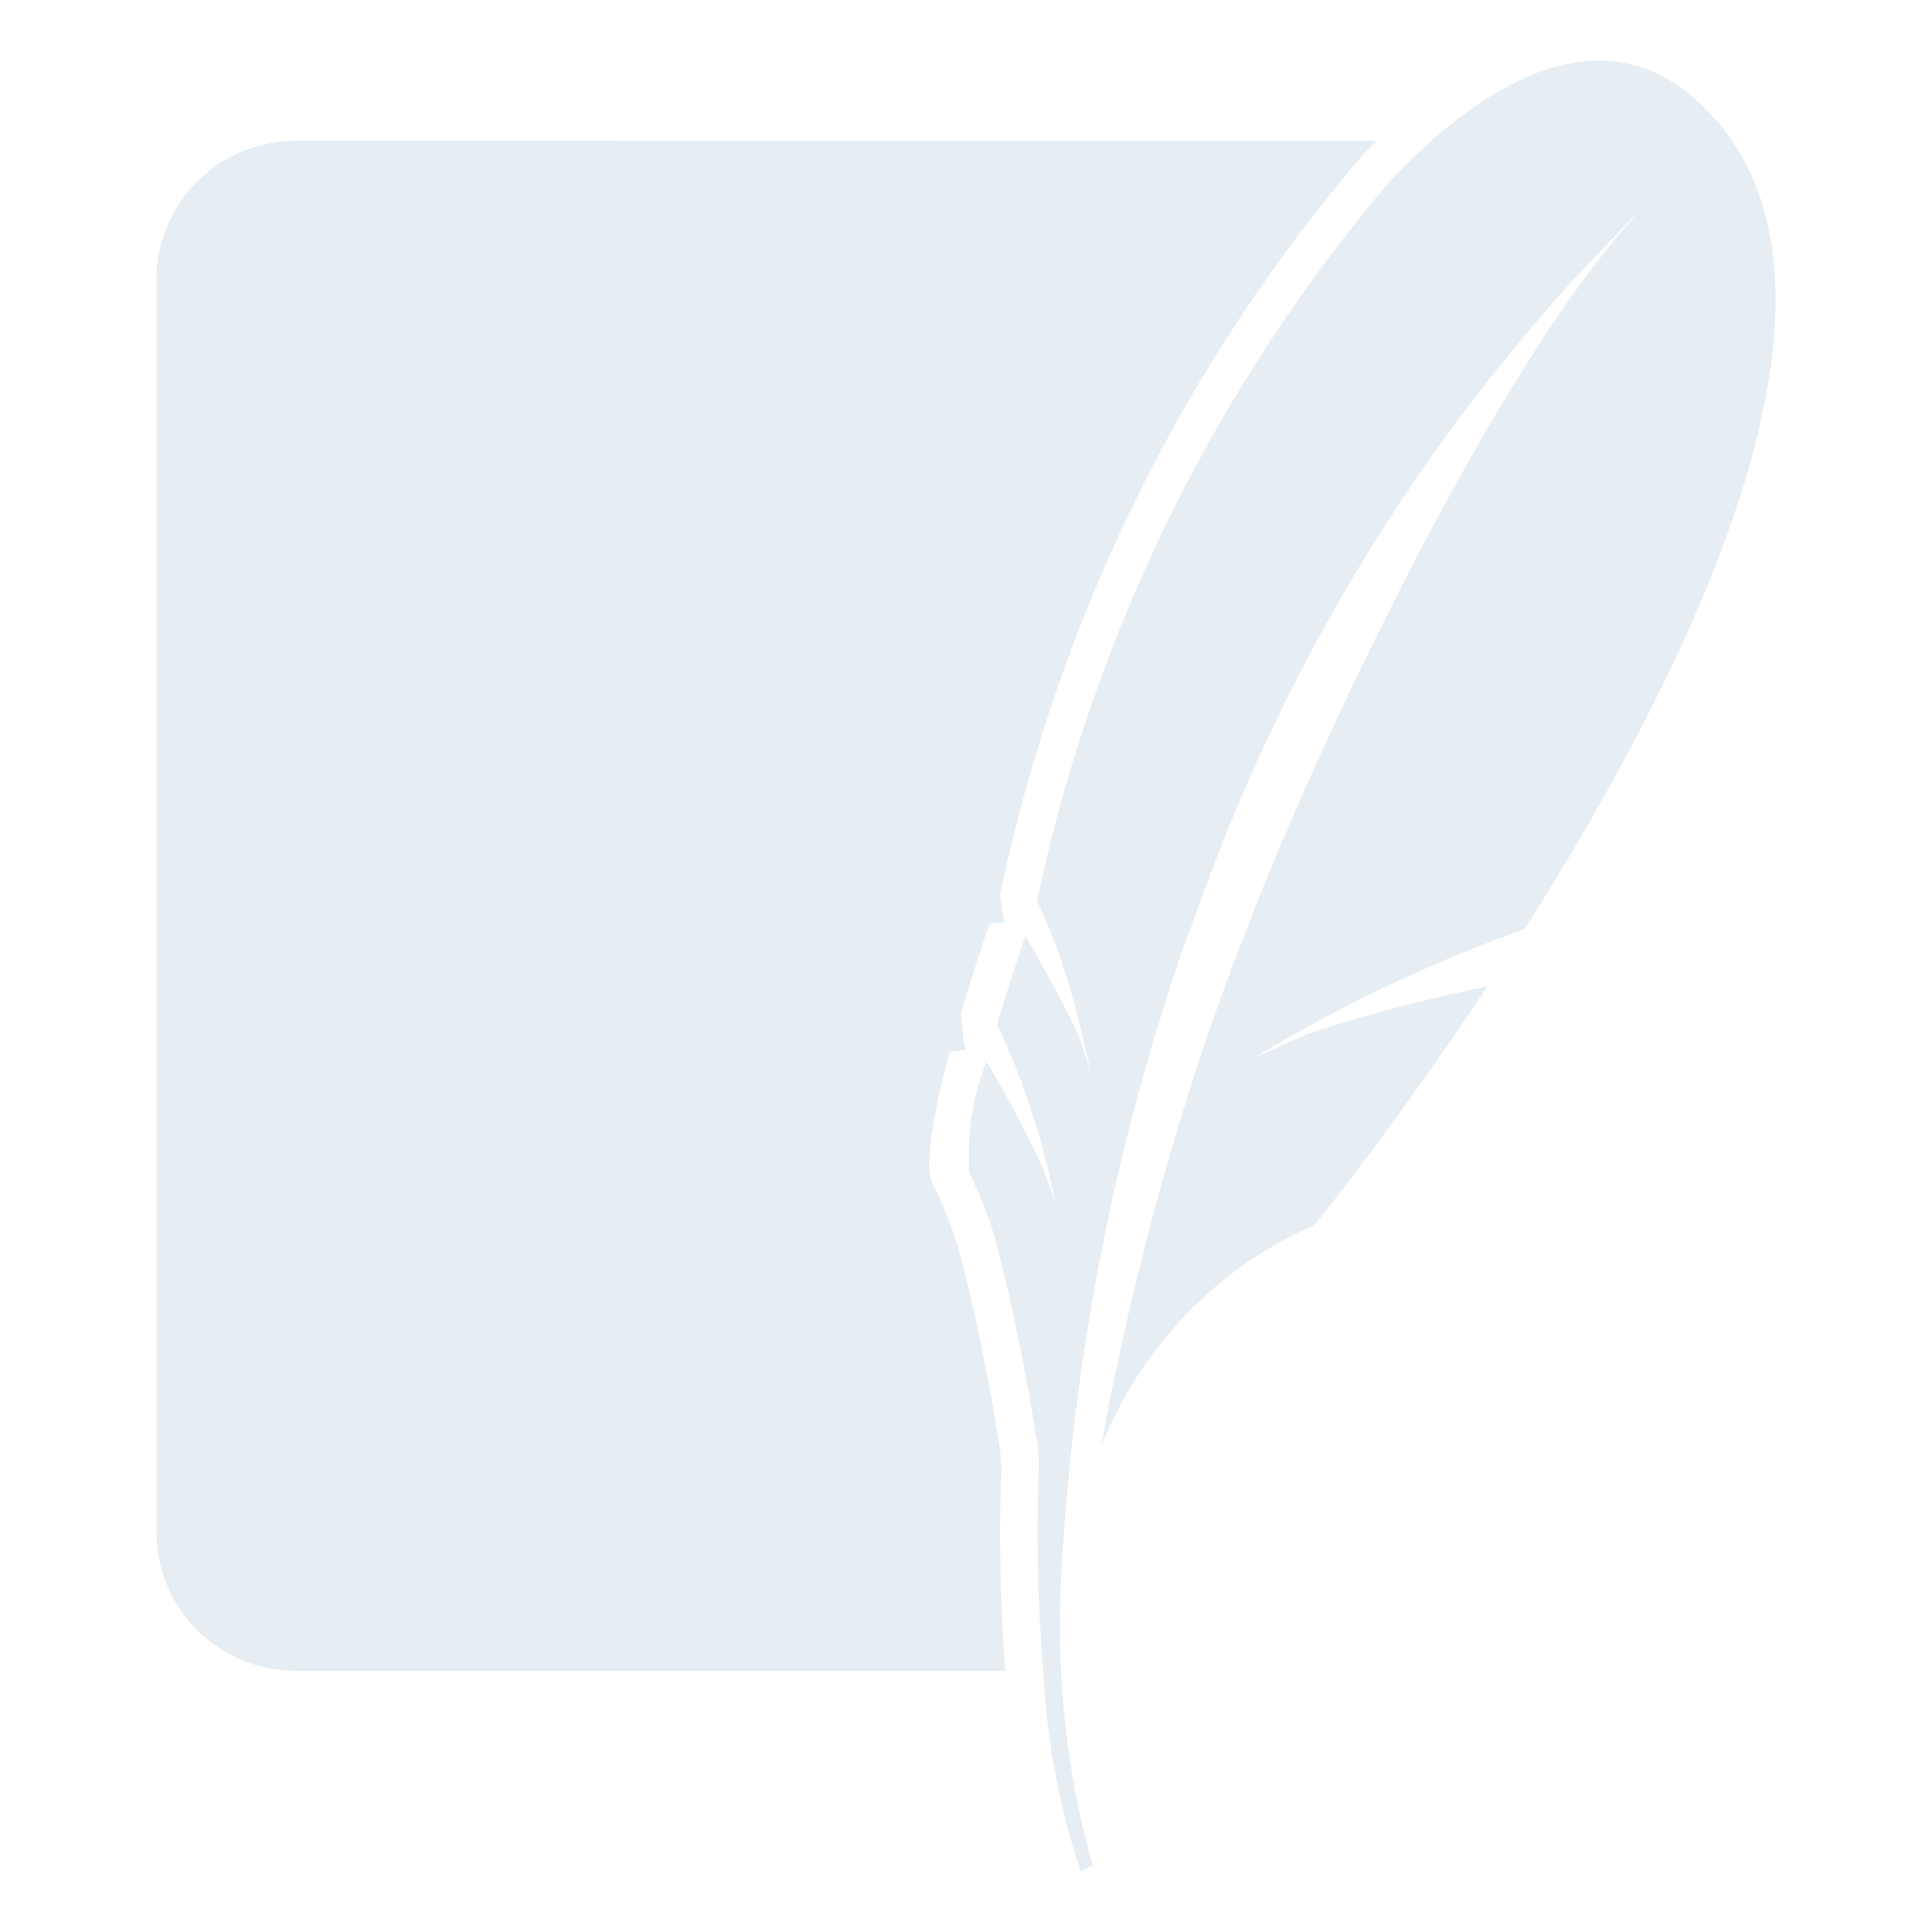
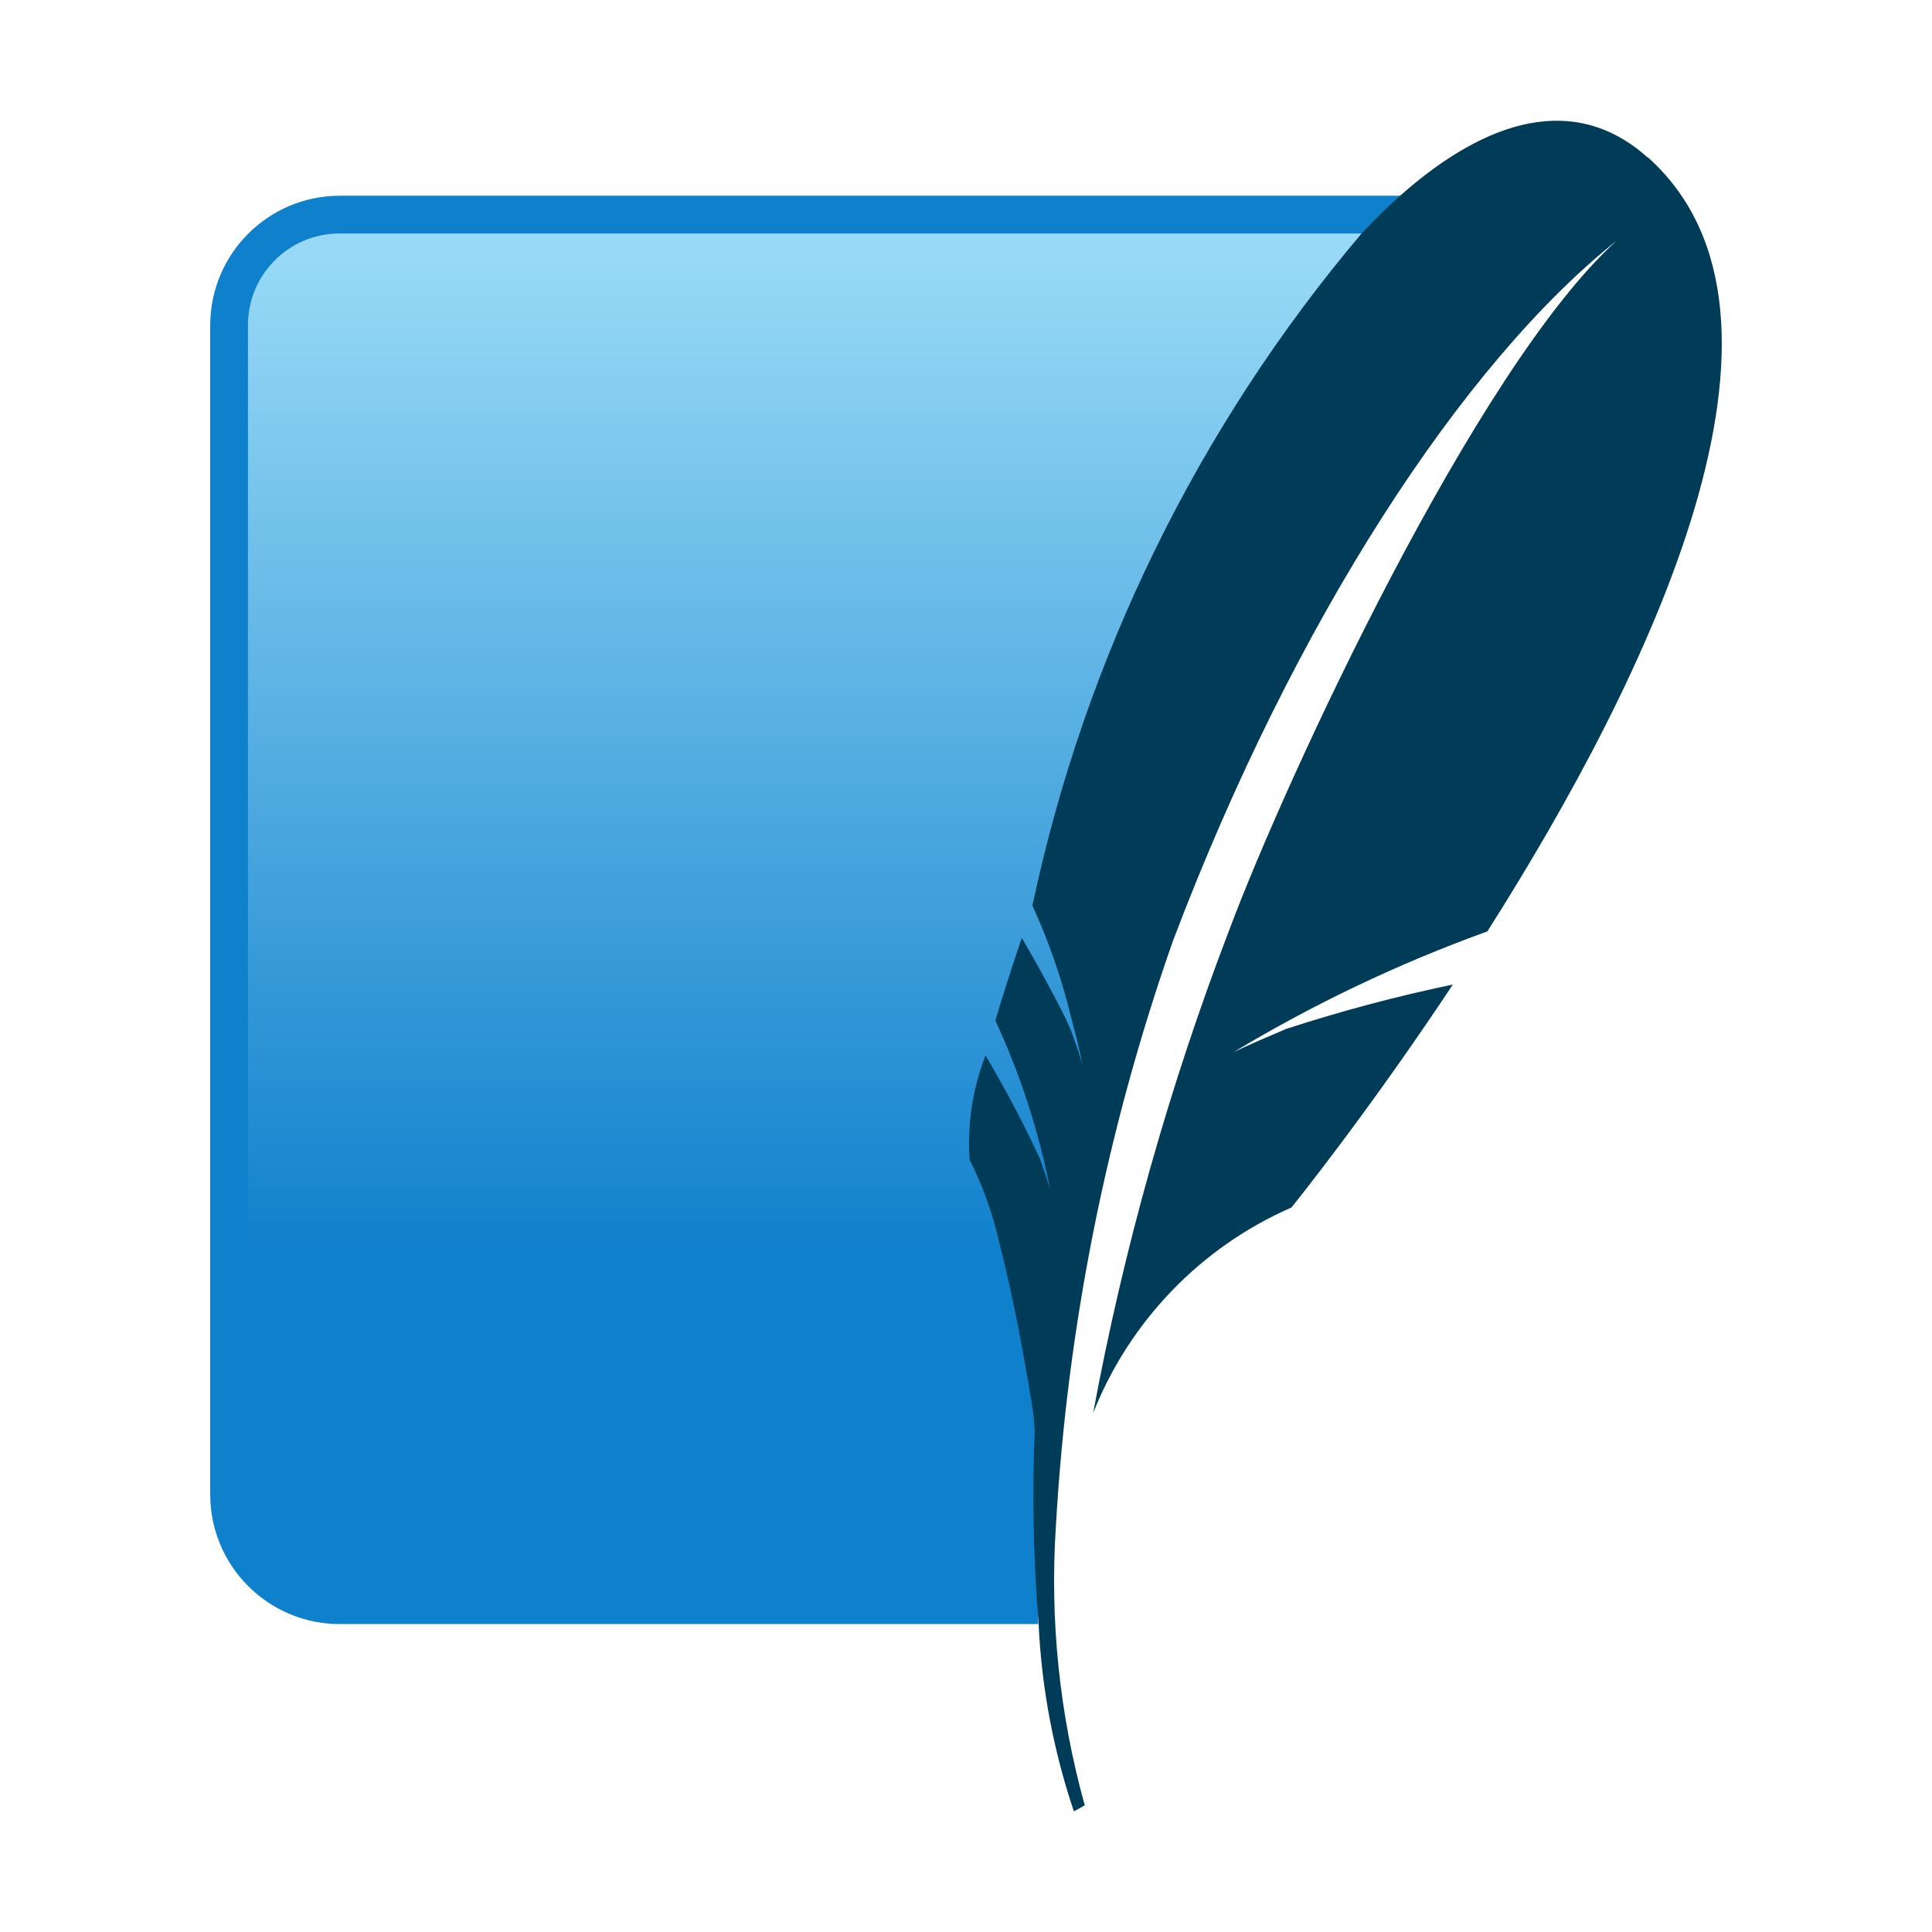
- <svg xmlns="http://www.w3.org/2000/svg" fill="#e6edf3" width="800px" height="800px" viewBox="0 0 32 32" version="1.1">
-   <path d="M4.884 2.334c-1.265 0.005-2.289 1.029-2.293 2.294v20.754c0.004 1.264 1.028 2.288 2.293 2.292h11.769c-0.056-0.671-0.088-1.452-0.088-2.241 0-0.401 0.008-0.801 0.025-1.198l-0.002 0.057c-0.008-0.077-0.014-0.176-0.020-0.25q-0.229-1.498-0.591-2.972c-0.119-0.504-0.277-0.944-0.478-1.36l0.017 0.039c-0.080-0.126-0.127-0.279-0.127-0.443 0-0.034 0.002-0.068 0.006-0.101l-0 0.004c0.003-0.173 0.020-0.339 0.049-0.501l-0.003 0.019c0.088-0.523 0.19-0.963 0.314-1.394l-0.022 0.088 0.271-0.035c-0.021-0.044-0.018-0.081-0.039-0.121l-0.051-0.476q0.224-0.751 0.477-1.492l0.25-0.024c-0.010-0.020-0.012-0.047-0.023-0.066l-0.054-0.395c1.006-4.731 3.107-8.864 6.029-12.272l-0.031 0.037c0.082-0.086 0.166-0.16 0.247-0.242zM28.094 1.655c-1.29-1.15-2.849-0.687-4.39 0.68q-0.356 0.319-0.684 0.669c-2.8 3.294-4.843 7.319-5.808 11.747l-0.033 0.18c0.261 0.551 0.494 1.201 0.664 1.876l0.016 0.075q0.115 0.436 0.205 0.878s-0.024-0.089-0.12-0.37l-0.062-0.182q-0.019-0.050-0.041-0.1c-0.172-0.4-0.647-1.243-0.857-1.611-0.179 0.529-0.337 1.022-0.47 1.47 0.413 0.863 0.749 1.867 0.959 2.917l0.014 0.083s-0.031-0.124-0.184-0.552c-0.342-0.739-0.664-1.338-1.015-1.919l0.050 0.089c-0.185 0.464-0.292 1.001-0.292 1.564 0 0.1 0.003 0.199 0.010 0.297l-0.001-0.013c0.219 0.426 0.401 0.921 0.519 1.439l0.008 0.043c0.357 1.375 0.606 3.049 0.606 3.049l0.021 0.28c-0.015 0.342-0.023 0.744-0.023 1.147 0 0.805 0.034 1.602 0.101 2.39l-0.007-0.103c0.058 1.206 0.283 2.339 0.651 3.406l-0.026-0.086 0.194-0.105c-0.346-1.193-0.545-2.564-0.545-3.981 0-0.344 0.012-0.684 0.035-1.022l-0.003 0.046c0.221-3.782 0.964-7.319 2.158-10.641l-0.083 0.264c1.655-4.9 4.359-9.073 7.861-12.417l0.012-0.011c-2.491 2.249-5.863 9.535-6.873 12.232-0.963 2.42-1.798 5.294-2.365 8.263l-0.048 0.305c0.664-1.639 1.914-2.926 3.483-3.622l0.042-0.017s1.321-1.63 2.864-3.956c-1.195 0.25-2.184 0.521-3.15 0.843l0.199-0.057c-0.75 0.314-0.952 0.421-0.952 0.421 1.288-0.791 2.777-1.515 4.337-2.092l0.178-0.058c2.867-4.515 5.991-10.929 2.845-13.736z" />
+ <svg xmlns="http://www.w3.org/2000/svg" viewBox="0 0 32 32">
+   <defs>
+     <linearGradient id="a" x1="-118.318" y1="45.638" x2="-116.751" y2="45.638" gradientTransform="matrix(0, 11.486, 11.486, 0, -510.889, 1363.307)" gradientUnits="userSpaceOnUse">
+       <stop offset="0" stop-color="#97d9f6" />
+       <stop offset="0.92" stop-color="#0f80cc" />
+       <stop offset="1" stop-color="#0f80cc" />
+     </linearGradient>
+   </defs>
+   <path d="M23.192,3.242H5.623A2.147,2.147,0,0,0,3.482,5.383V24.759A2.147,2.147,0,0,0,5.623,26.9H17.195C17.063,21.142,19.03,9.968,23.192,3.242Z" style="fill:#0f80cc" />
+   <path d="M22.554,3.867H5.623A1.518,1.518,0,0,0,4.107,5.383V23.345a42.01,42.01,0,0,1,13.569-2.684A123.555,123.555,0,0,1,22.554,3.867Z" style="fill:url(#a)" />
+   <path d="M27.29,2.608c-1.2-1.073-2.66-.642-4.1.634-.213.19-.426.4-.638.625A25.4,25.4,0,0,0,17.1,15a10.178,10.178,0,0,1,.634,1.822c.036.14.069.272.1.384.062.265.1.437.1.437s-.022-.083-.113-.346l-.059-.17c-.01-.027-.023-.059-.038-.094-.16-.373-.6-1.16-.8-1.5-.167.493-.315.954-.438,1.371a12.131,12.131,0,0,1,.908,2.8s-.03-.115-.171-.515a19.037,19.037,0,0,0-.9-1.708,4.037,4.037,0,0,0-.264,1.724,6.009,6.009,0,0,1,.493,1.383c.334,1.283.566,2.846.566,2.846s.008.1.02.263a26.145,26.145,0,0,0,.065,3.205,11.362,11.362,0,0,0,.584,3.1l.18-.1a13.859,13.859,0,0,1-.478-4.628,35.269,35.269,0,0,1,1.938-9.688c2.01-5.308,4.8-9.568,7.35-11.6-2.326,2.1-5.474,8.9-6.417,11.418a45.656,45.656,0,0,0-2.254,8A6.211,6.211,0,0,1,21.39,20s1.233-1.521,2.674-3.693a26.206,26.206,0,0,0-2.755.733c-.7.294-.889.394-.889.394a23.939,23.939,0,0,1,4.215-2.007c2.676-4.215,5.592-10.2,2.656-12.824" style="fill:#003b57" />
</svg>
